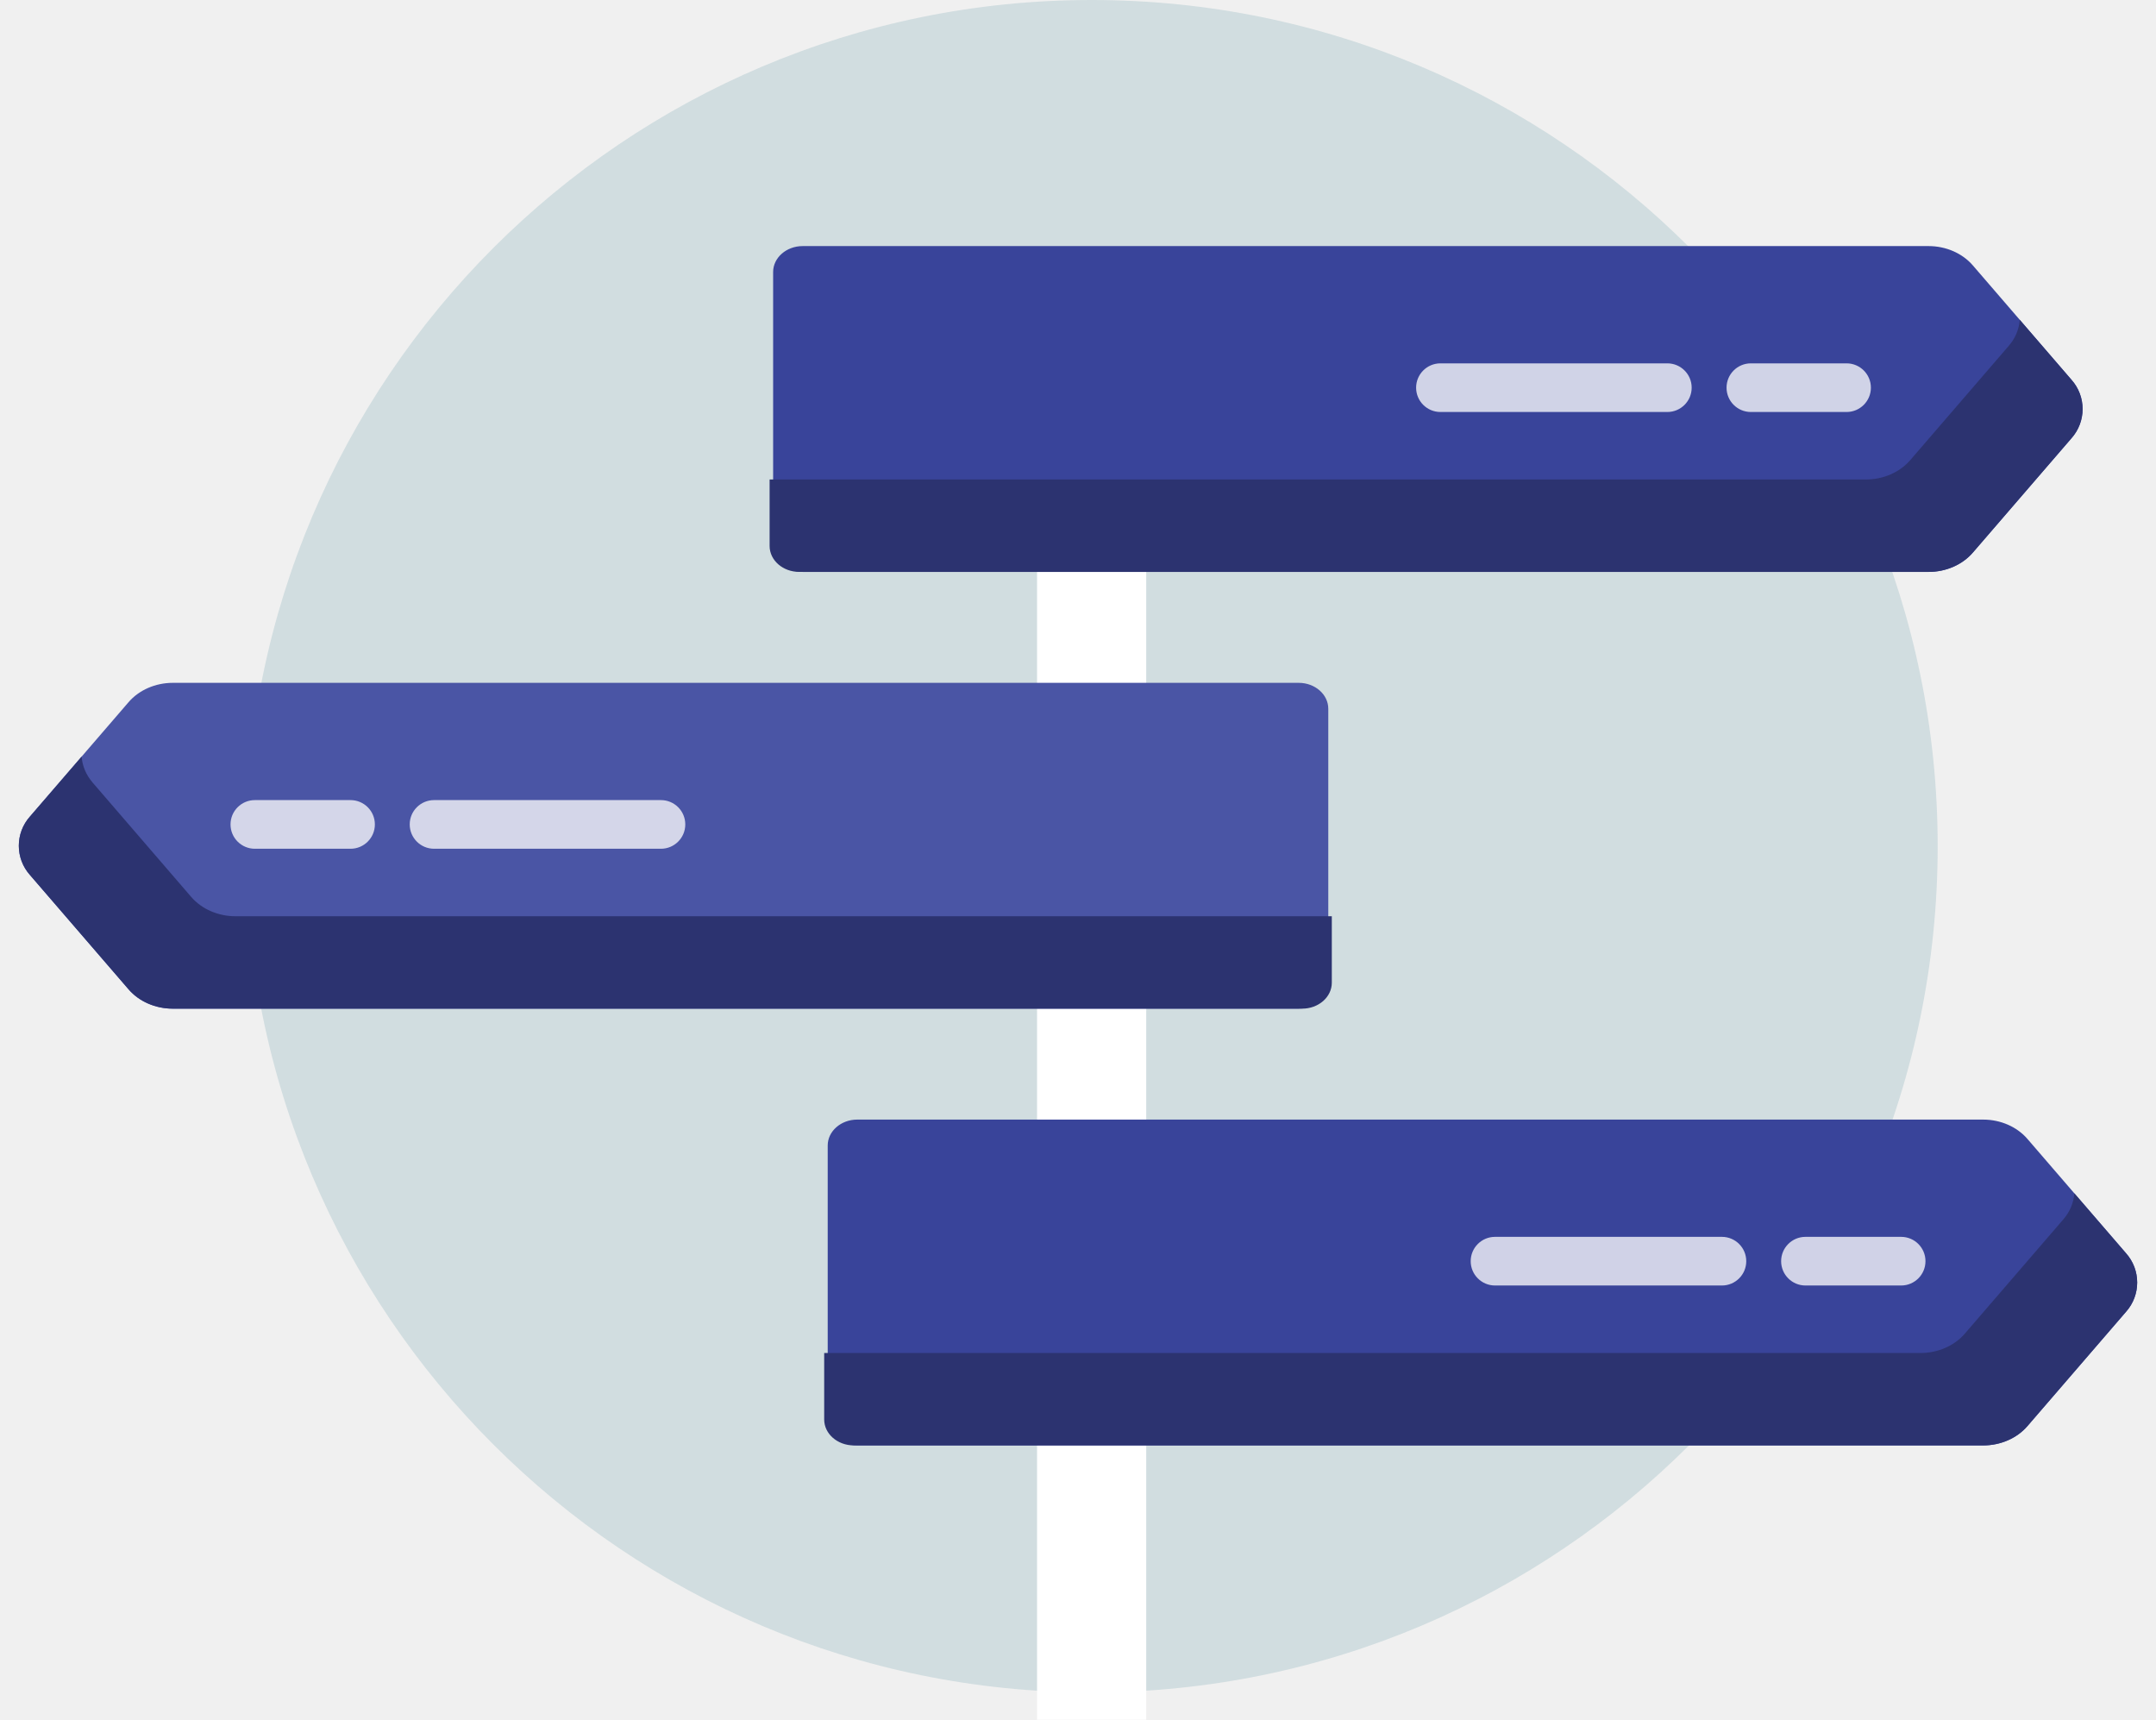
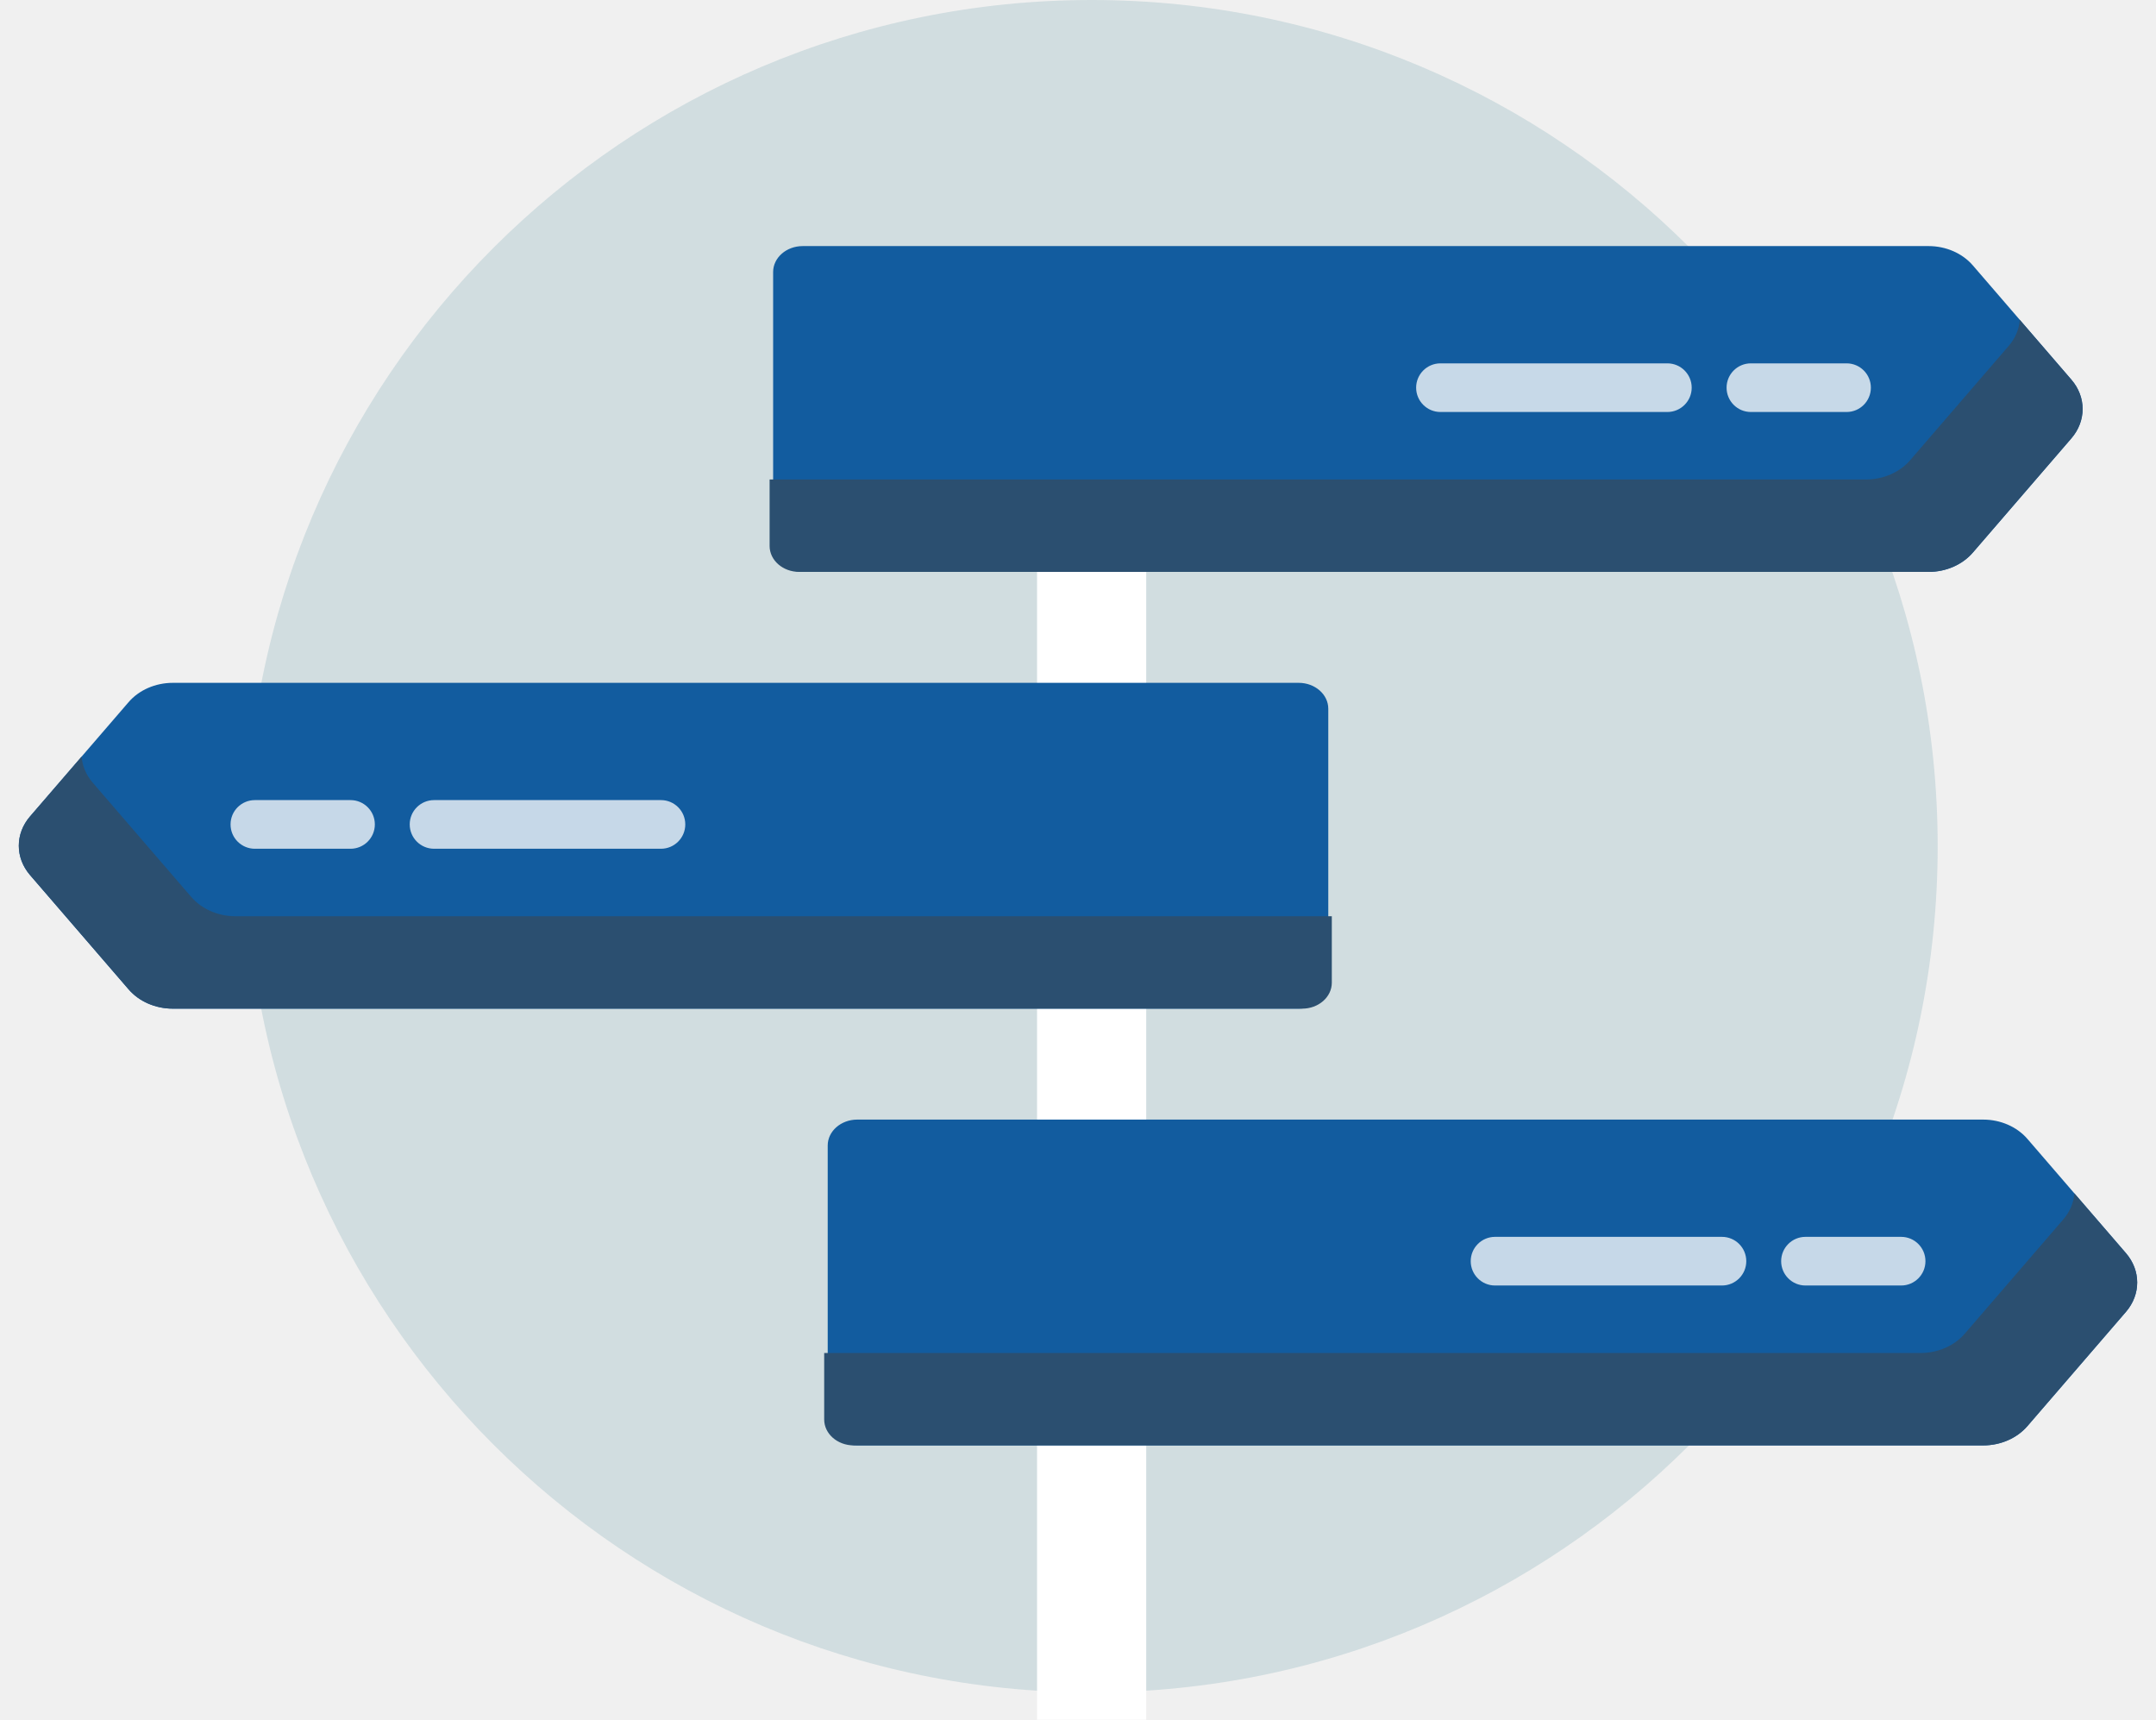
- <svg xmlns="http://www.w3.org/2000/svg" width="79" height="63" viewBox="0 0 79 63">
-   <g fill="none" fill-rule="evenodd">
-     <circle cx="40" cy="31" r="31" fill="#CCDADD" fill-opacity=".854" />
-     <path fill="#FFF" d="M38 11h4v52h-4z" />
-     <path fill="#39449A" d="M29.413 20.951c-.599 0-1.084-.425-1.084-.95V9.965c0-.525.486-.95 1.084-.95h41.253c.637 0 1.238.262 1.622.707L75.9 13.91a1.61 1.61 0 0 1 0 2.148l-3.612 4.187c-.384.446-.985.707-1.622.707H29.413z" />
-     <path fill="#2C3370" d="M74.009 11.717a1.65 1.65 0 0 1-.406.955l-3.61 4.187c-.385.445-.986.707-1.624.707H28.2v2.435c0 .525.486.95 1.085.95h41.38c.638 0 1.239-.261 1.623-.707l3.612-4.187a1.61 1.61 0 0 0 0-2.148l-1.891-2.192z" />
-     <path fill="#FFF" fill-opacity=".763" d="M61.096 15.093H52.78a.89.89 0 1 1 0-1.782h8.315a.891.891 0 0 1 0 1.782zM67.662 15.093h-3.507a.89.89 0 1 1 0-1.782h3.507a.89.89 0 0 1 0 1.782z" />
-     <g>
-       <path fill="#39449A" d="M31.413 52.951c-.599 0-1.084-.425-1.084-.95V41.965c0-.525.486-.95 1.084-.95h41.253c.637 0 1.238.262 1.622.707L77.9 45.91a1.61 1.61 0 0 1 0 2.148l-3.612 4.187c-.384.446-.985.707-1.622.707H31.413z" />
-       <path fill="#2C3370" d="M76.009 43.717a1.65 1.65 0 0 1-.406.955l-3.61 4.187c-.385.445-.986.707-1.624.707H30.2v2.435c0 .525.486.95 1.085.95h41.38c.638 0 1.239-.261 1.623-.707l3.612-4.187a1.61 1.61 0 0 0 0-2.148l-1.891-2.192z" />
-       <path fill="#FFF" fill-opacity=".76" d="M63.096 47.093H54.78a.89.89 0 1 1 0-1.782h8.315a.891.891 0 0 1 0 1.782zM69.662 47.093h-3.507a.89.89 0 1 1 0-1.782h3.507a.89.89 0 0 1 0 1.782z" />
-     </g>
-     <g>
-       <path fill="#4A55A5" d="M47.587 36.951c.599 0 1.084-.425 1.084-.95V25.965c0-.525-.486-.95-1.084-.95H6.334c-.637 0-1.238.262-1.622.707L1.1 29.91a1.61 1.61 0 0 0 0 2.148l3.612 4.187c.384.446.985.707 1.622.707h41.253z" />
-       <path fill="#2C3370" d="M2.991 27.717c.025.338.16.67.406.955l3.61 4.187c.385.445.986.707 1.624.707H48.8v2.435c0 .525-.486.95-1.085.95H6.335c-.638 0-1.239-.261-1.623-.707L1.1 32.057a1.61 1.61 0 0 1 0-2.148l1.891-2.192z" />
-       <path fill="#FFF" fill-opacity=".76" d="M15.904 31.093h8.315a.89.89 0 1 0 0-1.782h-8.315a.891.891 0 0 0 0 1.782zM9.338 31.093h3.507a.89.89 0 1 0 0-1.782H9.338a.89.89 0 0 0 0 1.782z" />
+ <svg xmlns="http://www.w3.org/2000/svg" width="79px" height="63px" viewBox="0 0 79 63" version="1.1">
+   <g id="Mockup" stroke="none" stroke-width="1" fill="none" fill-rule="evenodd">
+     <g id="Landing-page" transform="translate(-115, -318)">
+       <g id="orchestrate" transform="translate(115, 318)">
+         <circle id="Oval" fill-opacity="0.854" fill="#CCDADD" cx="40" cy="31" r="31" />
+         <rect id="Rectangle" fill="#FFFFFF" x="38" y="11" width="4" height="52" />
+         <g id="Group-10" transform="translate(28, 9)">
+           <path d="M1.413,11.951 C0.814,11.951 0.329,11.526 0.329,11.001 L0.329,0.965 C0.329,0.44 0.815,0.015 1.413,0.015 L42.666,0.015 C43.303,0.015 43.904,0.277 44.288,0.722 L47.9,4.909 C48.448,5.544 48.448,6.421 47.9,7.057 L44.288,11.244 C43.904,11.69 43.303,11.951 42.666,11.951 L1.413,11.951 Z" id="Path" fill="#125C9F" />
+           <path d="M46.009,2.717 C45.984,3.055 45.848,3.388 45.603,3.672 L41.992,7.859 C41.608,8.304 41.007,8.566 40.369,8.566 L0.2,8.566 L0.2,11.001 C0.2,11.526 0.686,11.951 1.285,11.951 L42.666,11.951 C43.303,11.951 43.904,11.69 44.288,11.244 L47.9,7.057 C48.448,6.421 48.448,5.544 47.9,4.909 L46.009,2.717 Z" id="Path" fill="#2B4F70" />
+           <path d="M33.096,6.093 L24.781,6.093 C24.289,6.093 23.89,5.694 23.89,5.202 C23.89,4.71 24.289,4.311 24.781,4.311 L33.096,4.311 C33.588,4.311 33.987,4.71 33.987,5.202 C33.987,5.694 33.588,6.093 33.096,6.093 Z" id="Path" fill-opacity="0.763" fill="#FFFFFF" />
+           <path d="M39.662,6.093 L36.155,6.093 C35.664,6.093 35.265,5.694 35.265,5.202 C35.265,4.71 35.664,4.311 36.155,4.311 L39.662,4.311 C40.154,4.311 40.552,4.71 40.552,5.202 C40.552,5.694 40.154,6.093 39.662,6.093 Z" id="Path" fill-opacity="0.763" fill="#FFFFFF" />
+         </g>
+         <g id="Group-10-Copy-2" transform="translate(30, 41)">
+           <path d="M1.413,11.951 C0.814,11.951 0.329,11.526 0.329,11.001 L0.329,0.965 C0.329,0.44 0.815,0.015 1.413,0.015 L42.666,0.015 C43.303,0.015 43.904,0.277 44.288,0.722 L47.9,4.909 C48.448,5.544 48.448,6.421 47.9,7.057 L44.288,11.244 C43.904,11.69 43.303,11.951 42.666,11.951 L1.413,11.951 Z" id="Path" fill="#125C9F" />
+           <path d="M46.009,2.717 C45.984,3.055 45.848,3.388 45.603,3.672 L41.992,7.859 C41.608,8.304 41.007,8.566 40.369,8.566 L0.2,8.566 L0.2,11.001 C0.2,11.526 0.686,11.951 1.285,11.951 L42.666,11.951 C43.303,11.951 43.904,11.69 44.288,11.244 L47.9,7.057 C48.448,6.421 48.448,5.544 47.9,4.909 L46.009,2.717 Z" id="Path" fill="#2B4F70" />
+           <path d="M33.096,6.093 L24.781,6.093 C24.289,6.093 23.89,5.694 23.89,5.202 C23.89,4.71 24.289,4.311 24.781,4.311 L33.096,4.311 C33.588,4.311 33.987,4.71 33.987,5.202 C33.987,5.694 33.588,6.093 33.096,6.093 Z" id="Path" fill-opacity="0.76" fill="#FFFFFF" />
+           <path d="M39.662,6.093 L36.155,6.093 C35.664,6.093 35.265,5.694 35.265,5.202 C35.265,4.71 35.664,4.311 36.155,4.311 L39.662,4.311 C40.154,4.311 40.552,4.71 40.552,5.202 C40.552,5.694 40.154,6.093 39.662,6.093 Z" id="Path" fill-opacity="0.76" fill="#FFFFFF" />
+         </g>
+         <g id="Group-10-Copy" transform="translate(24.5, 31) scale(-1, 1) translate(-24.5, -31) translate(0, 25)">
+           <path d="M1.413,11.951 C0.814,11.951 0.329,11.526 0.329,11.001 L0.329,0.965 C0.329,0.44 0.815,0.015 1.413,0.015 L42.666,0.015 C43.303,0.015 43.904,0.277 44.288,0.722 L47.9,4.909 C48.448,5.544 48.448,6.421 47.9,7.057 L44.288,11.244 C43.904,11.69 43.303,11.951 42.666,11.951 L1.413,11.951 Z" id="Path" fill="#125C9F" />
+           <path d="M46.009,2.717 C45.984,3.055 45.848,3.388 45.603,3.672 L41.992,7.859 C41.608,8.304 41.007,8.566 40.369,8.566 L0.2,8.566 L0.2,11.001 C0.2,11.526 0.686,11.951 1.285,11.951 L42.666,11.951 C43.303,11.951 43.904,11.69 44.288,11.244 L47.9,7.057 C48.448,6.421 48.448,5.544 47.9,4.909 L46.009,2.717 Z" id="Path" fill="#2B4F70" />
+           <path d="M33.096,6.093 L24.781,6.093 C24.289,6.093 23.89,5.694 23.89,5.202 C23.89,4.71 24.289,4.311 24.781,4.311 L33.096,4.311 C33.588,4.311 33.987,4.71 33.987,5.202 C33.987,5.694 33.588,6.093 33.096,6.093 Z" id="Path" fill-opacity="0.76" fill="#FFFFFF" />
+           <path d="M39.662,6.093 L36.155,6.093 C35.664,6.093 35.265,5.694 35.265,5.202 C35.265,4.71 35.664,4.311 36.155,4.311 L39.662,4.311 C40.154,4.311 40.552,4.71 40.552,5.202 C40.552,5.694 40.154,6.093 39.662,6.093 Z" id="Path" fill-opacity="0.76" fill="#FFFFFF" />
+         </g>
+       </g>
    </g>
  </g>
</svg>
